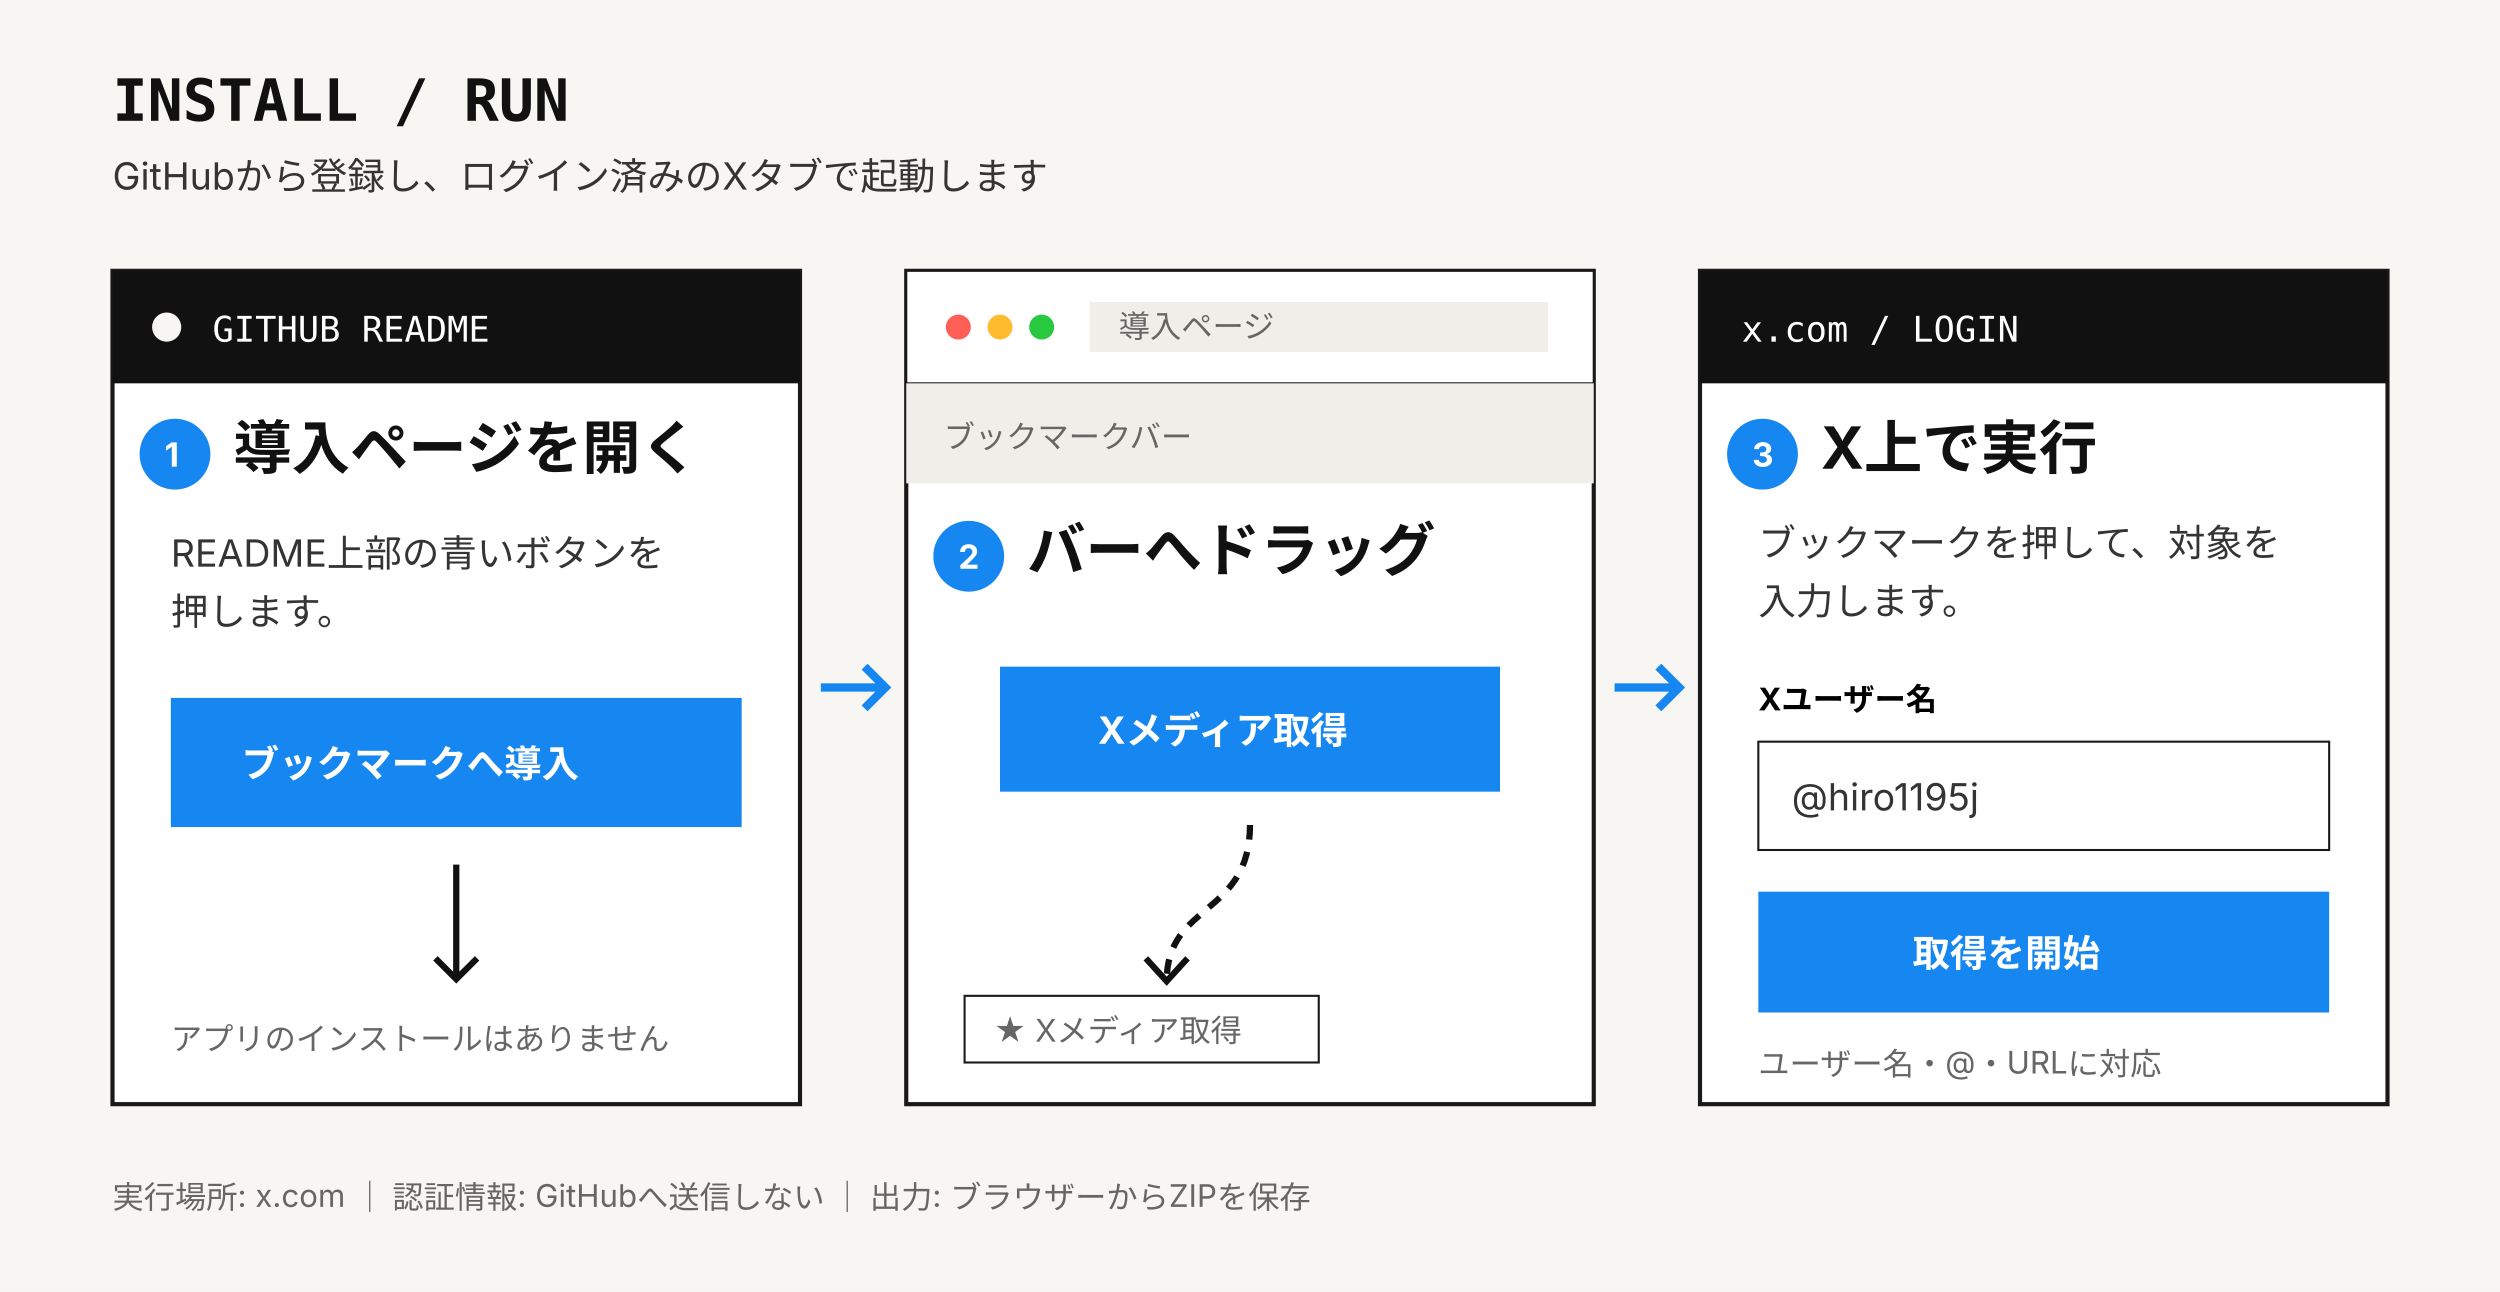
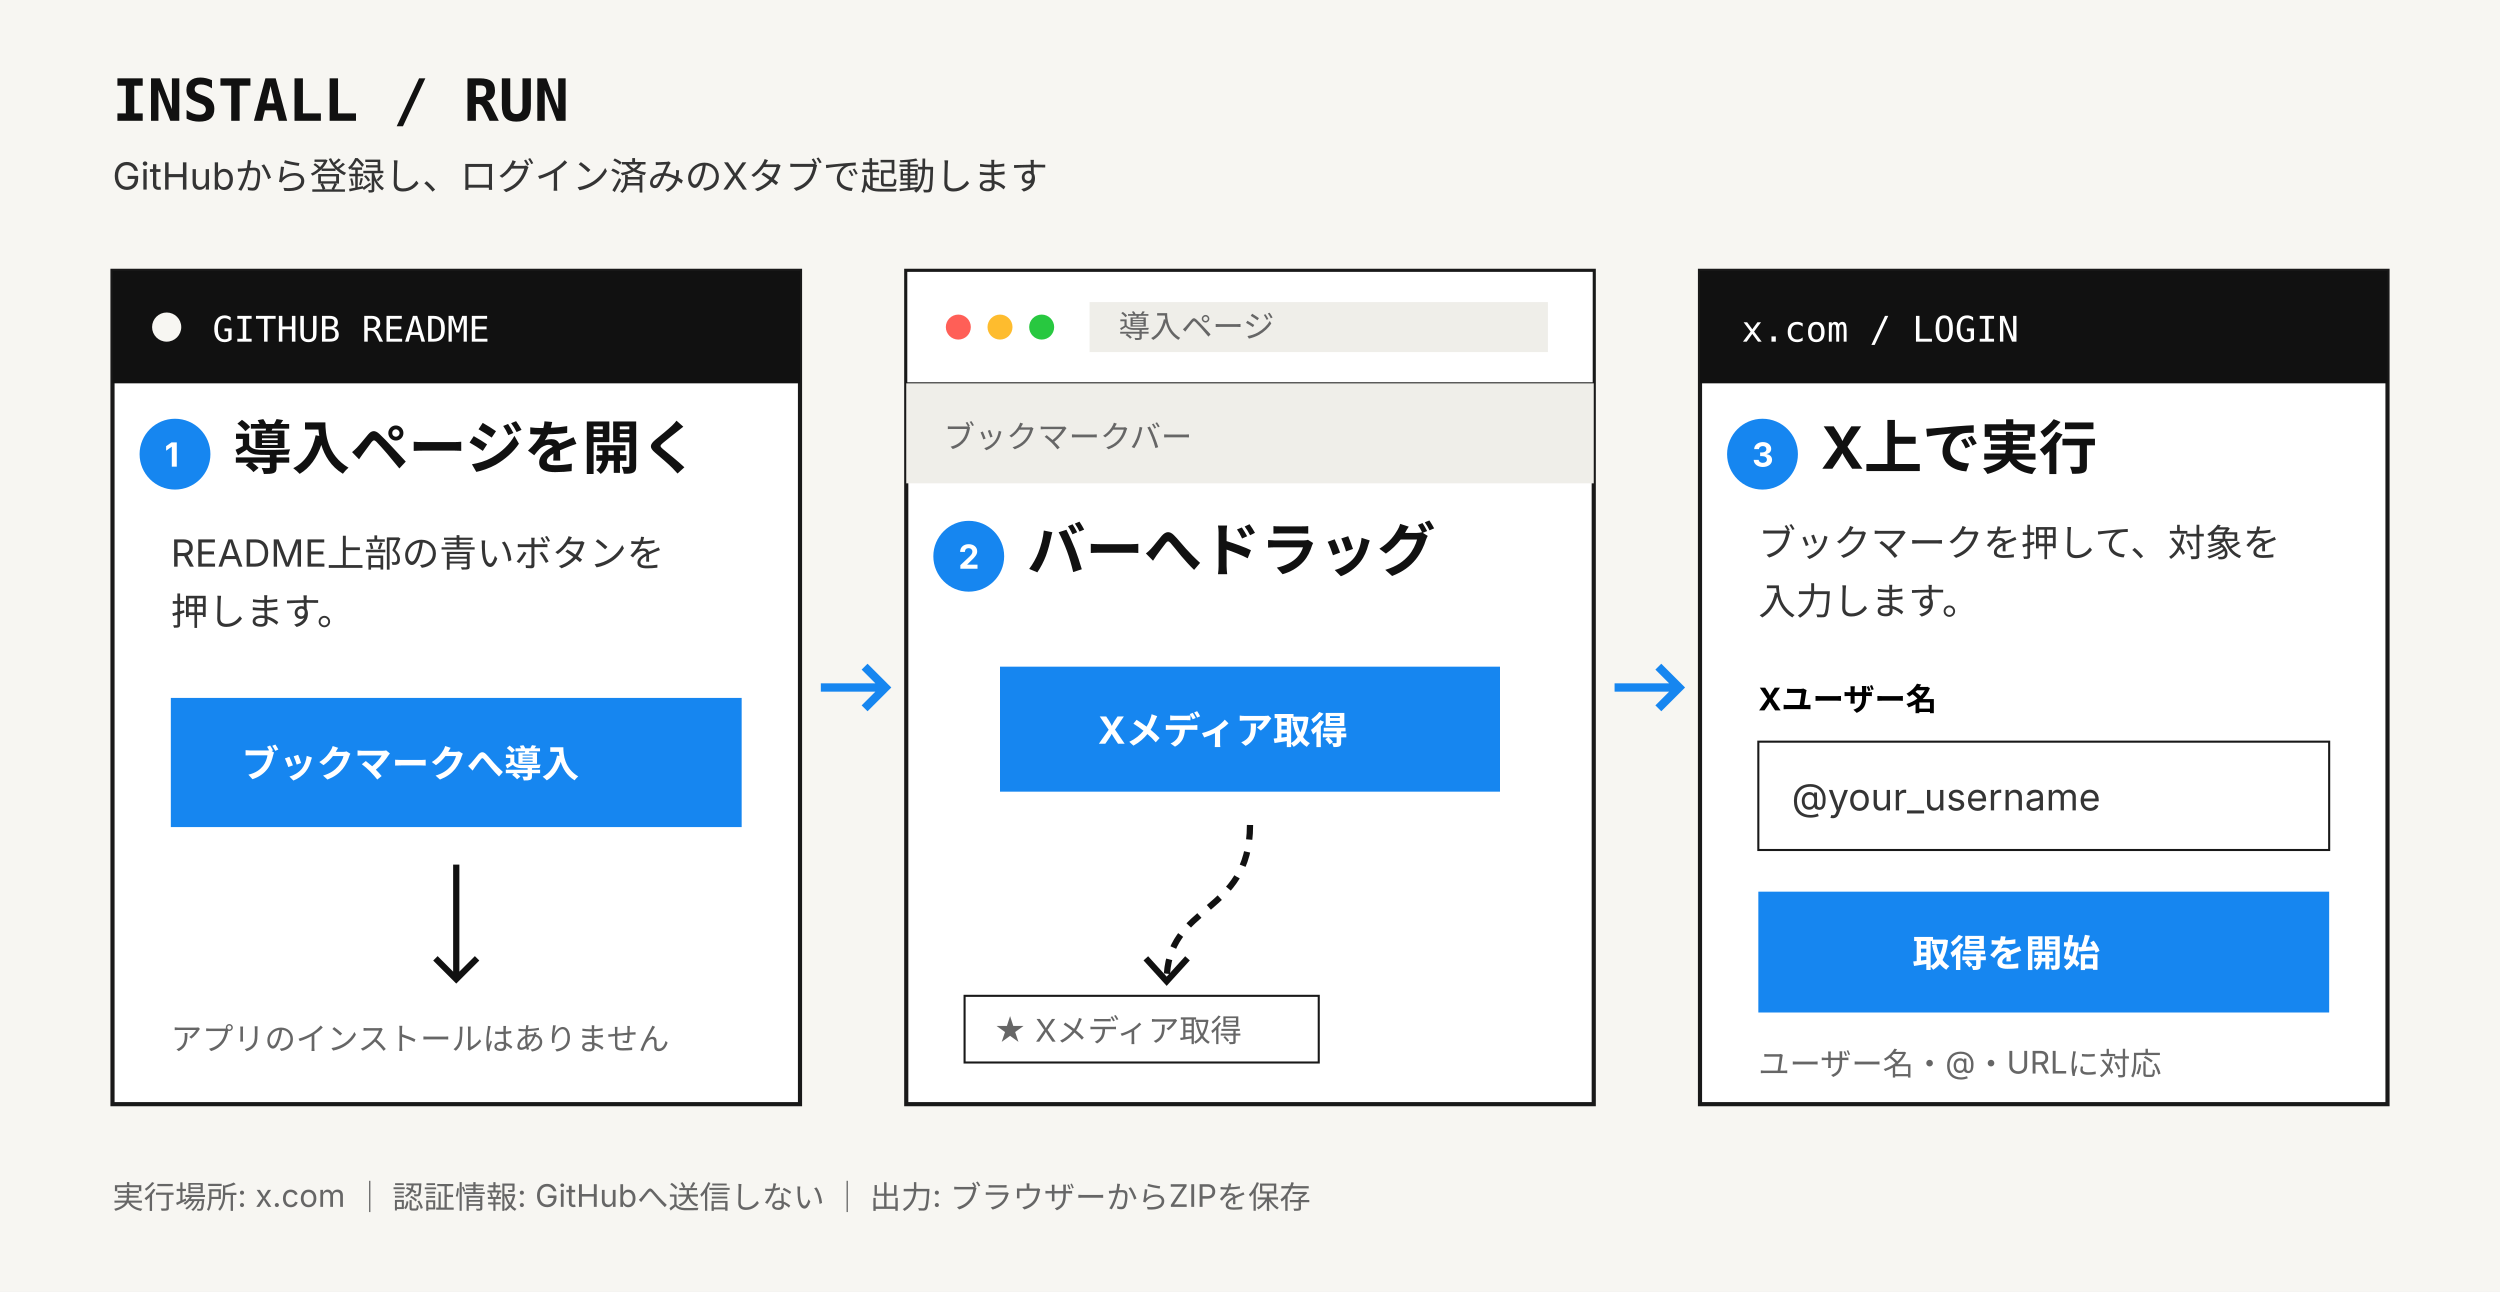
<svg xmlns="http://www.w3.org/2000/svg" width="1200" height="620" viewBox="0 0 1200 620" role="img" aria-labelledby="title desc">
  <rect width="1200" height="620" fill="#f7f6f2" />
  <style>
    .sans{font-family:Inter,"Noto Sans JP","Yu Gothic UI",sans-serif}.mono{font-family:"IBM Plex Mono","Cascadia Mono",monospace}.h{font-size:28px;font-weight:700;fill:#111}.body{font-size:18px;fill:#343434}.small{font-size:15px;fill:#666}.step{font-size:16px;font-weight:700;fill:#fff}.chrome{fill:#fff;stroke:#191919;stroke-width:2}.rule{stroke:#c8c7c2;stroke-width:1}.blue{fill:#1686f0}.blueText{fill:#1686f0}.dark{fill:#111}
  </style>
  <text x="54" y="58" class="mono h">INSTALL / RUN</text>
  <text x="54" y="91" class="sans body">GitHubから登録し、ログイン済みのXタブで起動します</text>
  <g transform="translate(54 130)">
    <rect width="330" height="400" class="chrome" />
    <rect width="330" height="54" fill="#111" />
    <circle cx="26" cy="27" r="7" fill="#f7f6f2" />
    <text x="48" y="34" class="mono" font-size="17" fill="#fff">GITHUB README</text>
    <circle cx="30" cy="88" r="17" class="blue" />
    <text x="25" y="94" class="sans step">1</text>
    <text x="58" y="95" class="sans h" font-size="23">導入ページを開く</text>
    <text x="28" y="142" class="sans body">README上部の青いボタンを</text>
    <text x="28" y="170" class="sans body">押します。</text>
    <rect x="28" y="205" width="274" height="62" class="blue" />
    <text x="62" y="243" class="sans" font-size="18" font-weight="700" fill="#fff">ブックマークへ導入</text>
    <path d="M165 285v55m-10-10 10 10 10-10" fill="none" stroke="#111" stroke-width="3" />
    <text x="28" y="374" class="sans small">アプリのインストールはありません</text>
  </g>
  <g transform="translate(435 130)">
    <rect width="330" height="400" class="chrome" />
    <rect width="330" height="54" fill="#fff" stroke="#191919" stroke-width="0 0 2 0" />
    <circle cx="25" cy="27" r="6" fill="#ff5f57" />
    <circle cx="45" cy="27" r="6" fill="#febc2e" />
    <circle cx="65" cy="27" r="6" fill="#28c840" />
    <rect x="88" y="15" width="220" height="24" fill="#efeee9" />
    <text x="102" y="32" class="sans small">導入ページ</text>
    <rect x="0" y="54" width="330" height="48" fill="#efeee9" />
    <text x="18" y="85" class="sans small">ブックマークバー</text>
    <circle cx="30" cy="137" r="17" class="blue" />
    <text x="25" y="143" class="sans step">2</text>
    <text x="58" y="144" class="sans h" font-size="23">バーへドラッグ</text>
    <rect x="45" y="190" width="240" height="60" class="blue" />
    <text x="92" y="227" class="sans" font-size="18" font-weight="700" fill="#fff">Xメディア取得</text>
    <path d="M165 266C165 310 125 303 125 341" fill="none" stroke="#111" stroke-width="3" stroke-dasharray="7 6" />
    <path d="m115 330 10 11 10-11" fill="none" stroke="#111" stroke-width="3" />
    <rect x="28" y="348" width="170" height="32" fill="#fff" stroke="#191919" />
    <text x="42" y="370" class="sans small">★ Xメディア取得</text>
  </g>
  <g transform="translate(816 130)">
    <rect width="330" height="400" class="chrome" />
    <rect width="330" height="54" fill="#111" />
    <text x="20" y="34" class="mono" font-size="17" fill="#fff">x.com / LOGIN</text>
    <circle cx="30" cy="88" r="17" class="blue" />
    <text x="25" y="94" class="sans step">3</text>
    <text x="58" y="95" class="sans h" font-size="23">X上で実行</text>
    <text x="28" y="137" class="sans body">ブックマークを押して、対象を</text>
    <text x="28" y="165" class="sans body">入力します。</text>
    <text x="28" y="211" class="sans" font-size="15" font-weight="700">Xユーザー名</text>
    <rect x="28" y="226" width="274" height="52" fill="#fff" stroke="#191919" />
-     <text x="44" y="259" class="sans body">@hiro1195j</text>
+     <text x="44" y="259" class="sans body">@your_username</text>
    <rect x="28" y="298" width="274" height="58" class="blue" />
    <text x="102" y="334" class="sans" font-size="18" font-weight="700" fill="#fff">取得を開始</text>
    <text x="28" y="386" class="sans small">ユーザー名・@・URLに対応</text>
  </g>
  <path d="M394 330h31m-10-10 10 10-10 10M775 330h31m-10-10 10 10-10 10" fill="none" stroke="#1686f0" stroke-width="4" />
  <text x="54" y="580" class="sans small">実行場所: x.com ｜ 認証情報: GitHubへ送信しない ｜ 出力: ブラウザーからZIPを保存</text>
</svg>
